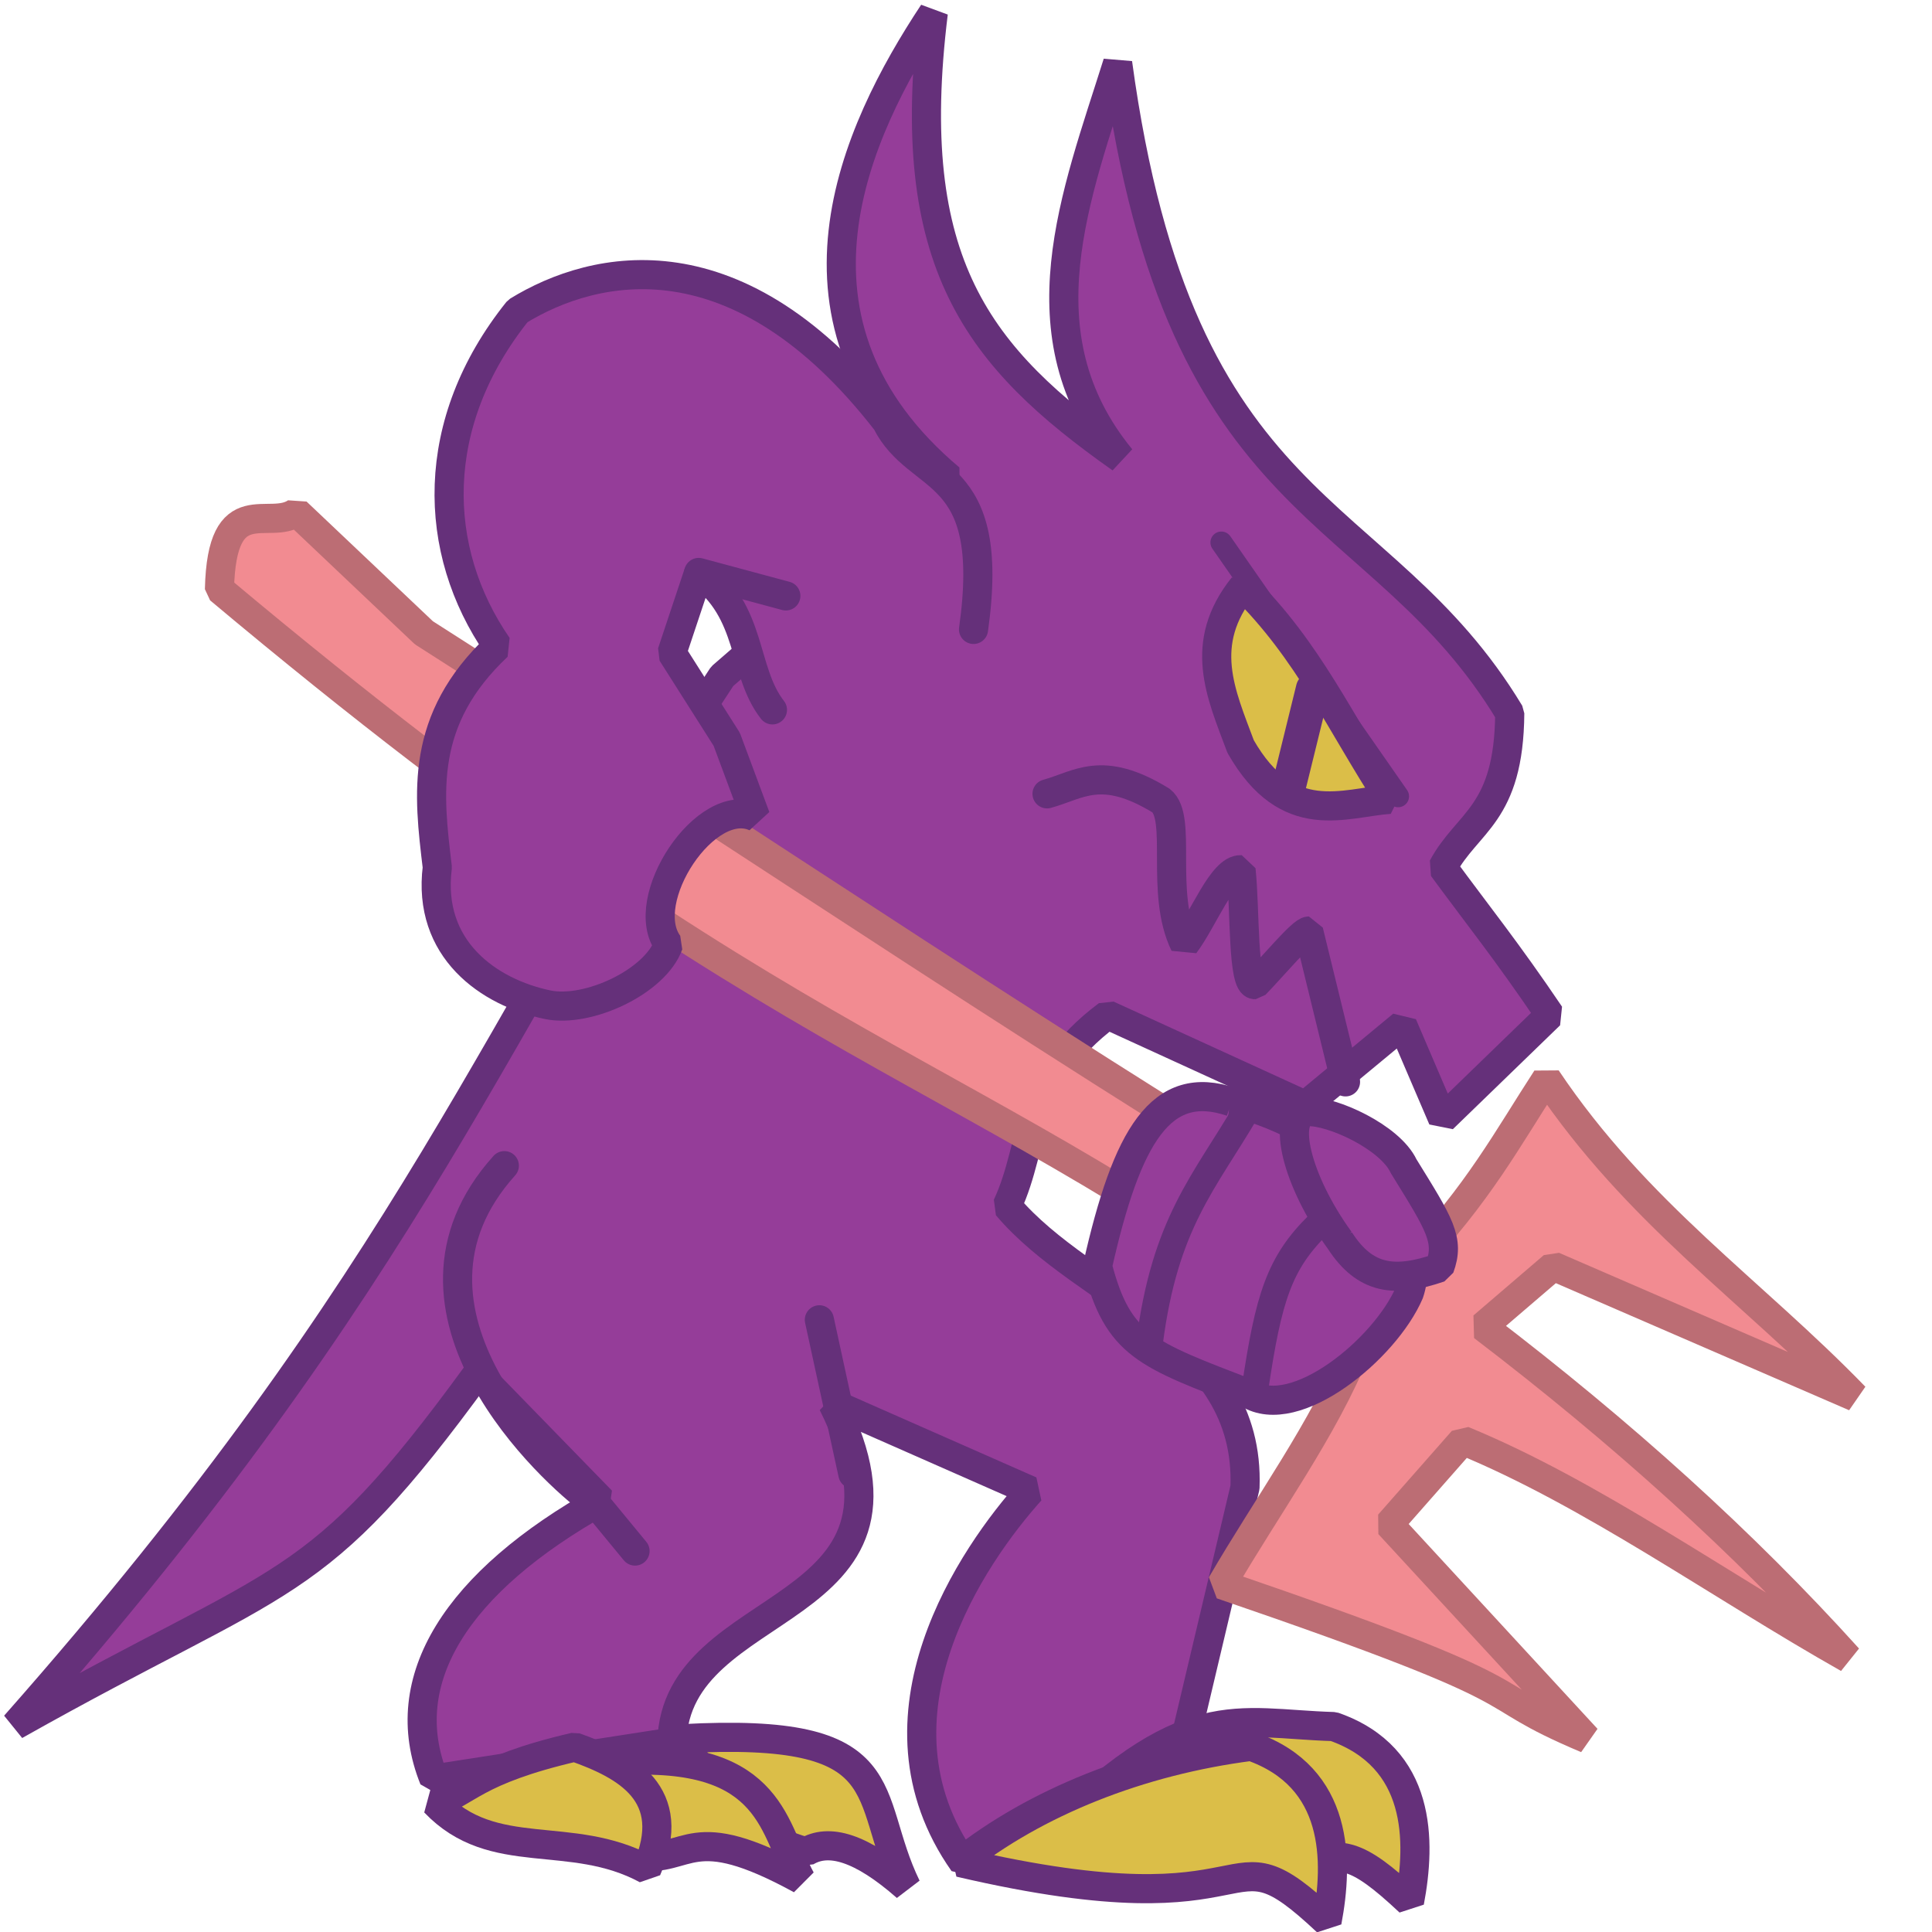
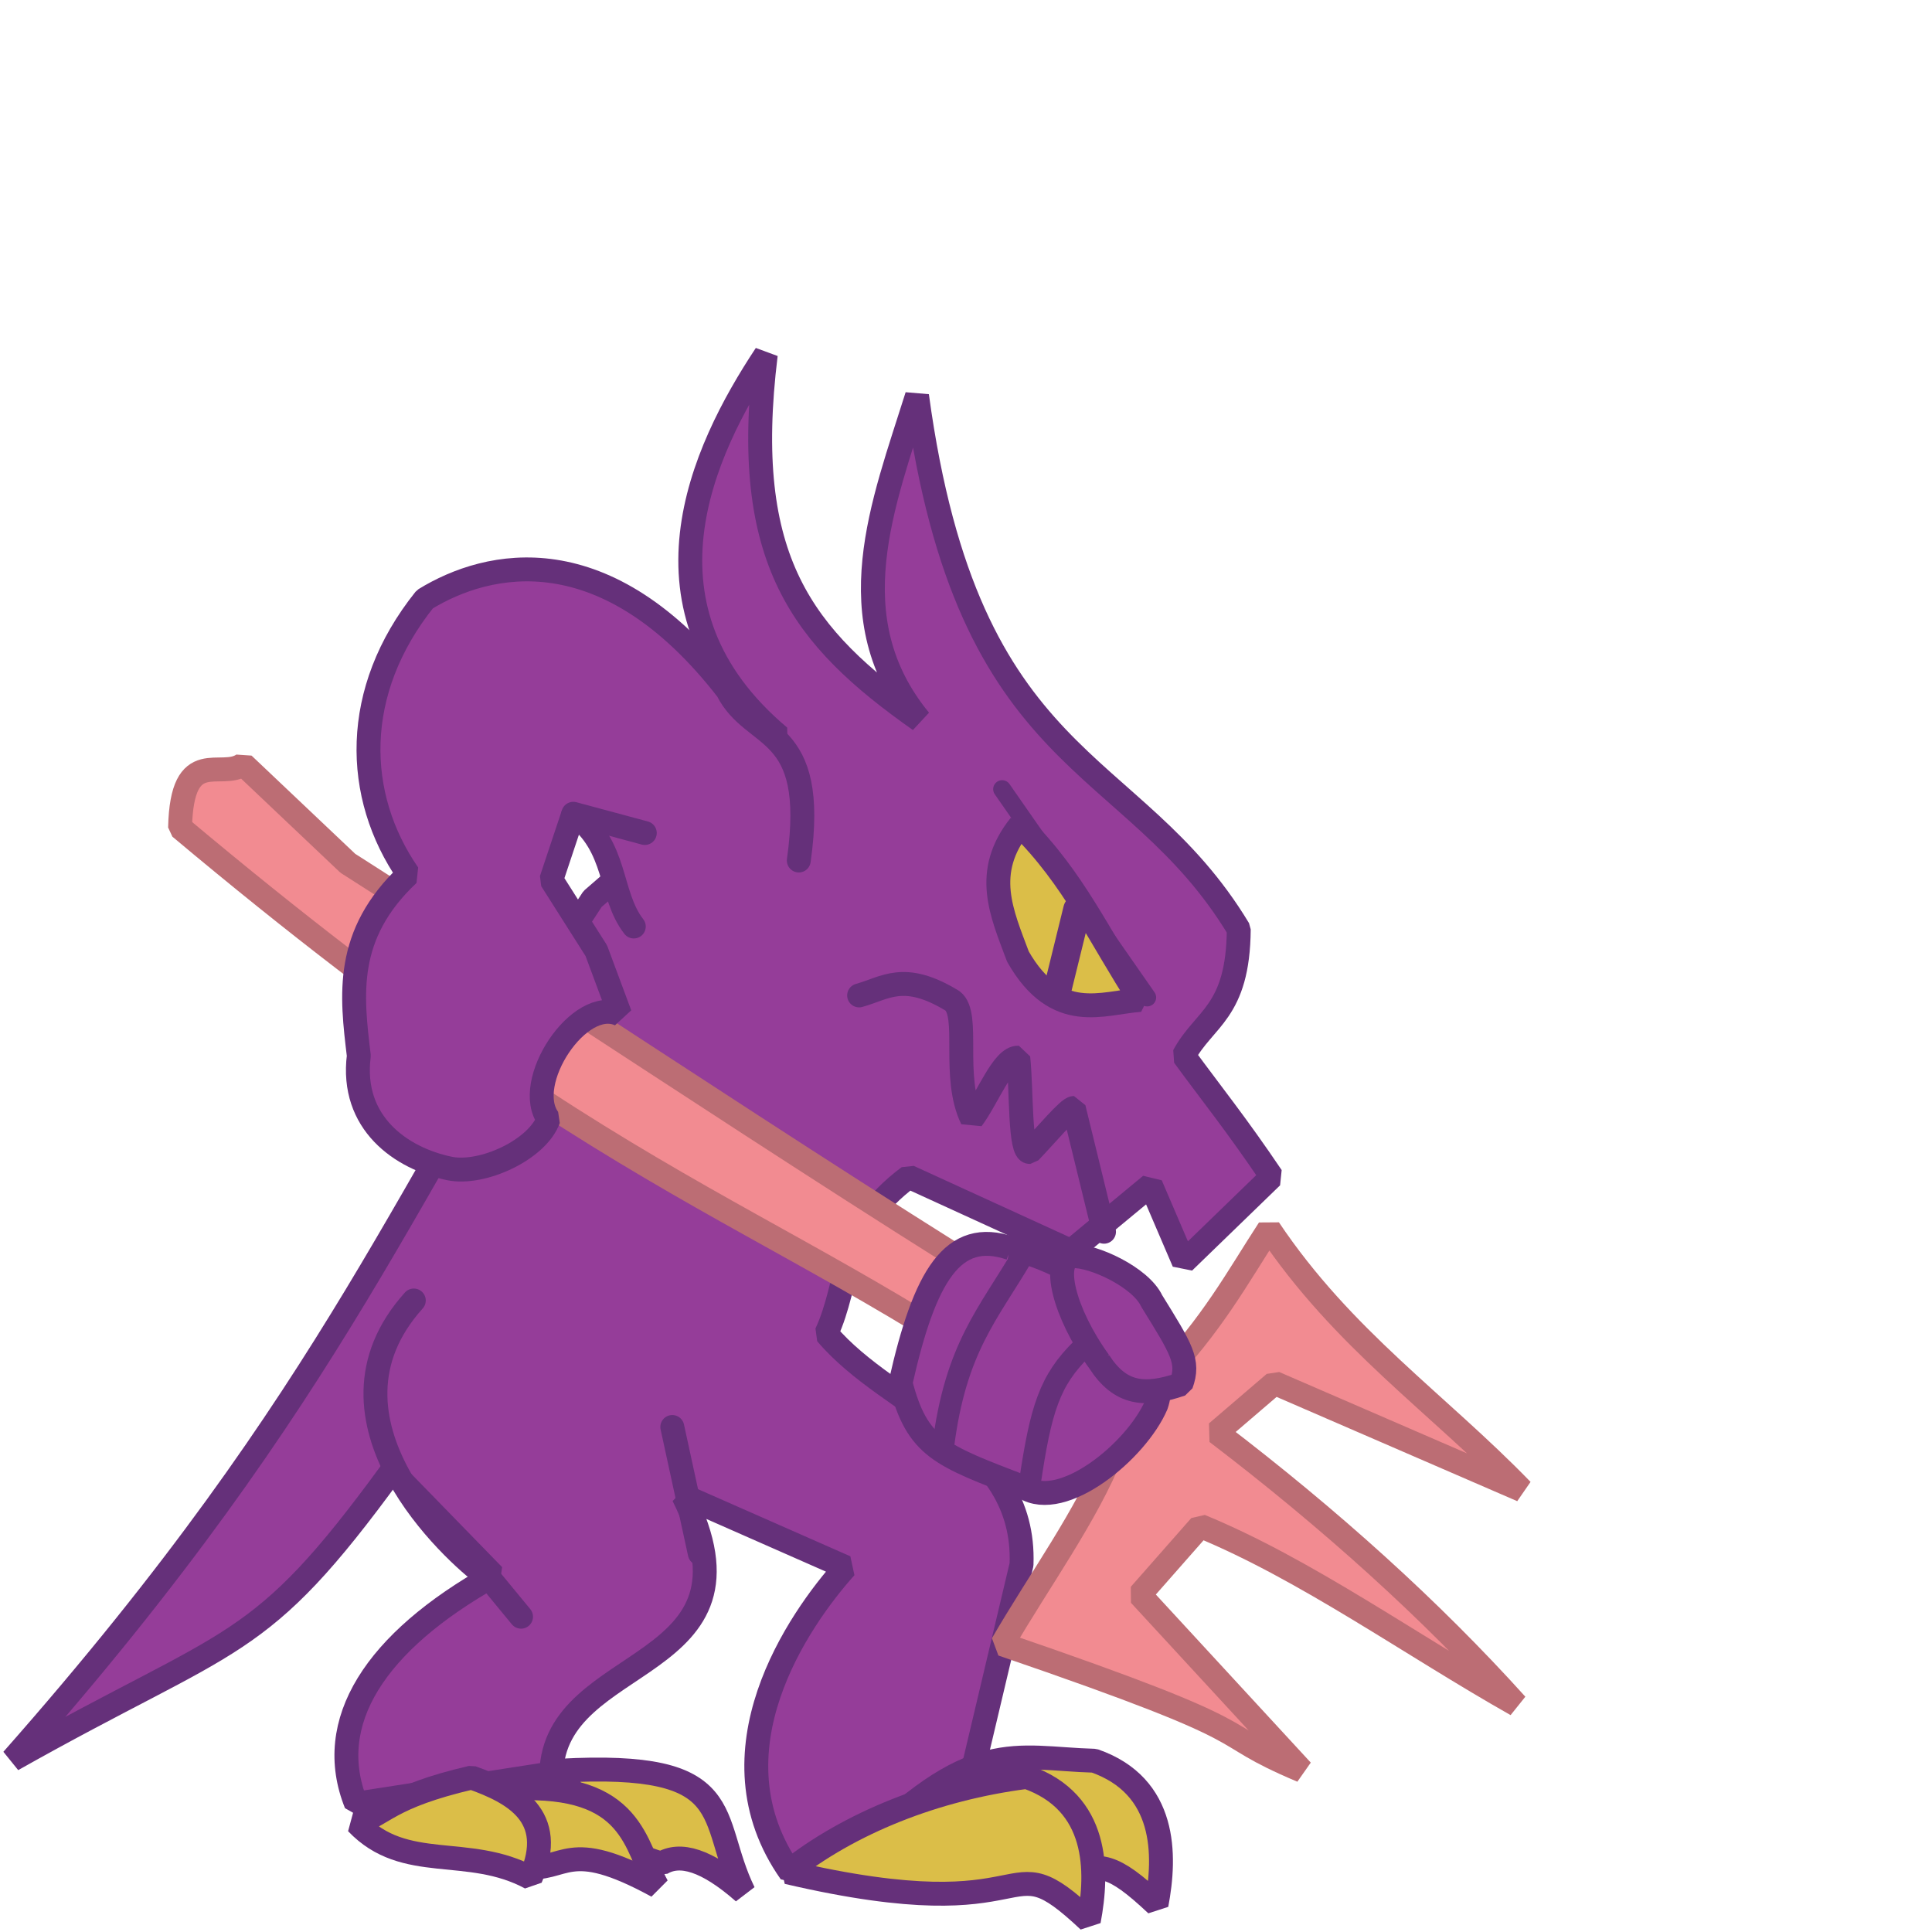
- <svg xmlns="http://www.w3.org/2000/svg" width="256mm" height="256mm" viewBox="0 0 256 256" version="1.1" id="svg1" xml:space="preserve">
+ <svg xmlns="http://www.w3.org/2000/svg" width="312mm" height="312mm" viewBox="0 0 312 312" version="1.1" id="svg1" xml:space="preserve">
  <defs id="defs1" />
-   <g id="layer1" style="display:inline;opacity:1" transform="matrix(1.215591,0,0,1.215591,-21.98809,-19.17833)">
+   <g id="layer1" style="display:inline;opacity:1" transform="matrix(1.215591,0,0,1.215591,-21.98809,36.38419)">
    <path style="display:inline;opacity:1;fill:#953d99;fill-opacity:1;stroke:#65307a;stroke-width:3.175;stroke-linecap:round;stroke-linejoin:bevel;stroke-miterlimit:7.2;stroke-dasharray:none;stroke-opacity:1" d="M 121.649,67.948 C 101.527,51.022 111.282,30.077 119.823,17.17 c -3.364,27.305 4.826,37.555 20.458,48.587 -11.099,-13.537 -4.888,-28.703 -0.365,-43.107 6.818,50.157 28.494,47.247 42.742,70.871 -0.083,11.09 -4.62,11.788 -7.306,16.804 3.826,5.216 6.999,9.128 11.69,16.074 l -11.69,11.325 -4.384,-10.229 -10.594,8.768 -21.553,-9.863 c -9.281,6.941 -7.724,13.882 -10.959,20.823 8.646,10.229 26.538,14.293 25.937,30.686 l -6.576,27.764 -24.111,13.151 c -11.23,-15.964 1.093,-33.622 7.306,-40.55 l -21.553,-9.498 c 11.869,23.785 -17.159,20.683 -17.535,36.897 l -25.937,4.018 C 61.04,198.887 67.877,188.198 83.657,179.369 L 70.14,165.487 C 52.334,189.928 49.505,187.07 19.727,203.845 63.605,154.159 71.977,127.068 96.808,89.502 Z" id="path4" />
    <path style="display:inline;opacity:1;fill:#f28b91;fill-opacity:1;stroke:#bc6d74;stroke-width:3.175;stroke-linecap:round;stroke-linejoin:bevel;stroke-miterlimit:7.2;stroke-dasharray:none;stroke-opacity:1" d="m 42.011,80.004 c 63.371,53.132 80.074,50.164 123.841,82.926 -3.414,8.524 -9.669,17.048 -14.613,25.572 37.169,12.719 26.546,11.203 39.819,16.804 l -21.554,-23.38 8.037,-9.133 c 14.004,5.754 28.007,15.83 42.011,23.745 -11.349,-12.58 -24.682,-24.619 -39.819,-36.166 l 7.672,-6.576 32.878,14.247 c -11.204,-11.566 -23.781,-20.044 -33.609,-34.705 -4.213,6.478 -7.491,12.645 -14.613,20.092 C 135.78,131.981 100.218,107.646 64.295,84.753 L 50.413,71.601 c -3.001,2.156 -8.15,-2.611 -8.402,8.402 z" id="path5" />
    <path style="fill:#953d99;fill-opacity:1;stroke:#65307a;stroke-width:3.175;stroke-linecap:round;stroke-linejoin:bevel;stroke-miterlimit:7.2;stroke-dasharray:none;stroke-opacity:1" d="M 102.288,93.155 C 98.964,88.886 100.182,82.458 94.251,78.177 l -2.923,8.768 5.979,9.423 3.154,8.477 c -5.408,-2.541 -13.059,9.111 -9.498,13.882 -1.461,4.064 -8.768,7.466 -13.151,6.576 -6.456,-1.337 -13.179,-6.061 -12.055,-14.978 -0.964,-8.037 -1.965,-16.074 6.576,-24.111 -7.21,-10.435 -7.583,-24.323 2.192,-36.531 8.391,-5.155 24.067,-8.713 40.185,12.055 3.486,6.956 12.062,4.459 9.498,22.649" id="path1" />
    <path style="display:inline;opacity:1;fill:#953d99;fill-opacity:1;stroke:#65307a;stroke-width:3.175;stroke-linecap:round;stroke-linejoin:bevel;stroke-miterlimit:7.2;stroke-dasharray:none;stroke-opacity:1" d="m 152.336,135.897 c -7.676,-2.616 -11.408,3.64 -14.613,17.9 2.244,8.628 5.227,9.573 16.439,13.882 5.11,3.219 14.92,-4.872 17.535,-10.959 2.484,-7.212 -7.118,-17.929 -19.362,-20.823 z" id="path2" />
    <path style="display:inline;opacity:1;fill:#953d99;fill-opacity:1;stroke:#65307a;stroke-width:3.175;stroke-linecap:round;stroke-linejoin:bevel;stroke-miterlimit:7.2;stroke-dasharray:none;stroke-opacity:1" d="m 164.127,150.984 c 2.777,4.286 5.97,4.665 10.888,2.976 1.113,-3.034 0.016,-4.683 -3.921,-11.054 -1.487,-3.188 -7.836,-6.075 -10.49,-5.954 -2.871,0.438 -1.22,7.486 3.523,14.033 z" id="path3" />
    <path style="display:inline;opacity:1;fill:#dbbe48;fill-opacity:1;stroke:#65307a;stroke-width:3.175;stroke-linecap:round;stroke-linejoin:bevel;stroke-miterlimit:7.2;stroke-dasharray:none;stroke-opacity:1" d="m 131.692,216.638 c 15.682,-16.036 21.051,-12.966 31.773,-12.657 9.613,3.357 9.52,12.521 8.266,19.115 -12.063,-11.329 -5.223,1.672 -40.039,-6.458 z" id="path6-2" />
    <path style="fill:#dbbe48;fill-opacity:1;stroke:#65307a;stroke-width:3.175;stroke-linecap:round;stroke-linejoin:bevel;stroke-miterlimit:7.2;stroke-dasharray:none;stroke-opacity:1" d="m 122.7,218.793 c 8.25,-6.56 19.584,-11.097 31.773,-12.657 9.613,3.357 9.52,12.521 8.266,19.115 -12.063,-11.329 -5.223,1.672 -40.039,-6.458 z" id="path6" />
    <path style="display:inline;opacity:1;fill:#dbbe48;fill-opacity:1;stroke:#65307a;stroke-width:3.175;stroke-linecap:round;stroke-linejoin:bevel;stroke-miterlimit:7.2;stroke-dasharray:none;stroke-opacity:1" d="m 105.941,217.636 c 2.488,-1.517 6.037,-0.49 10.959,3.836 -4.9,-10.043 -0.347,-17.497 -24.476,-16.165 3.089,4.384 3.418,9.302 13.517,12.329 z" id="path9" />
    <path style="display:inline;opacity:1;fill:#dbbe48;fill-opacity:1;stroke:#65307a;stroke-width:3.175;stroke-linecap:round;stroke-linejoin:bevel;stroke-miterlimit:7.2;stroke-dasharray:none;stroke-opacity:1" d="m 87.584,218.092 c 5.799,0.725 5.62,-4.117 17.809,2.557 -2.961,-5.36 -3.057,-13.675 -18.905,-12.969 z" id="path8" />
    <path style="fill:#dbbe48;fill-opacity:1;stroke:#65307a;stroke-width:3.175;stroke-linecap:round;stroke-linejoin:bevel;stroke-miterlimit:7.2;stroke-dasharray:none;stroke-opacity:1" d="m 65.482,212.247 c 3.596,-1.039 4.128,-3.441 15.252,-6.028 5.586,1.973 11.449,5.081 7.854,13.334 -8.345,-4.502 -16.712,-0.591 -23.106,-7.306 z" id="path7" />
    <path style="fill:none;fill-opacity:0;stroke:#65307a;stroke-width:3.175;stroke-linecap:round;stroke-linejoin:bevel;stroke-miterlimit:7.2;stroke-dasharray:none;stroke-opacity:1" d="m 82.561,179.369 c -3.922,-2.844 -23.782,-20.667 -9.498,-36.531" id="path10" />
    <path style="fill:none;fill-opacity:0;stroke:#65307a;stroke-width:3.175;stroke-linecap:round;stroke-linejoin:bevel;stroke-miterlimit:7.2;stroke-dasharray:none;stroke-opacity:1" d="m 107.402,159.642 3.653,16.804" id="path11" />
    <path style="fill:none;fill-opacity:0;stroke:#65307a;stroke-width:3.175;stroke-linecap:round;stroke-linejoin:bevel;stroke-miterlimit:7.2;stroke-dasharray:none;stroke-opacity:1" d="m 82.196,178.638 5.114,6.21" id="path12" />
    <path style="fill:none;fill-opacity:0;stroke:#65307a;stroke-width:3.175;stroke-linecap:round;stroke-linejoin:bevel;stroke-miterlimit:7.2;stroke-dasharray:none;stroke-opacity:1" d="m 94.251,78.177 9.498,2.557" id="path13" />
    <path style="fill:none;fill-opacity:0;stroke:#65307a;stroke-width:3.175;stroke-linecap:round;stroke-linejoin:bevel;stroke-miterlimit:7.2;stroke-dasharray:none;stroke-opacity:1" d="m 164.756,133.705 -4.018,-16.439 c -0.688,-0.012 -3.78,3.715 -5.845,5.845 -1.385,0.061 -1.059,-8.152 -1.526,-12.53 -2.049,-0.098 -4.097,5.43 -6.146,8.146 -2.74,-5.617 -0.207,-13.825 -2.579,-15.686 -6.485,-3.967 -8.935,-1.686 -12.421,-0.731" id="path14" />
    <path style="fill:#dbbe48;fill-opacity:1;stroke:#65307a;stroke-width:3.175;stroke-linecap:round;stroke-linejoin:bevel;stroke-miterlimit:7.2;stroke-dasharray:none;stroke-opacity:1" d="m 153.596,79.711 c 7.137,7.001 10.655,15.028 15.982,23.197 -4.966,0.344 -11.117,3.247 -16.256,-5.754 -2.163,-5.802 -4.706,-11.204 0.274,-17.444 z" id="path15" />
    <path style="fill:#dbbe48;fill-opacity:1;stroke:#65307a;stroke-width:2.381;stroke-linecap:round;stroke-linejoin:bevel;stroke-miterlimit:7.2;stroke-dasharray:none;stroke-opacity:1" d="m 151.221,74.908 19.27,27.673" id="path16" />
    <path style="fill:#dbbe48;fill-opacity:1;stroke:#65307a;stroke-width:3.704;stroke-linecap:round;stroke-linejoin:bevel;stroke-miterlimit:7.2;stroke-dasharray:none;stroke-opacity:1" d="m 161.195,90.872 -2.649,10.777" id="path17" />
    <path style="fill:#dbbe48;fill-opacity:0;stroke:#65307a;stroke-width:2.91;stroke-linecap:round;stroke-linejoin:bevel;stroke-miterlimit:7.2;stroke-dasharray:none;stroke-opacity:1" d="m 143.386,162.199 c 1.67,-13.115 5.96,-17.492 10.594,-25.389" id="path18" />
    <path style="fill:#dbbe48;fill-opacity:0;stroke:#65307a;stroke-width:2.91;stroke-linecap:round;stroke-linejoin:bevel;stroke-miterlimit:7.2;stroke-dasharray:none;stroke-opacity:1" d="m 154.893,167.131 c 1.466,-9.9 2.626,-13.672 6.941,-17.9" id="path19" />
  </g>
</svg>
